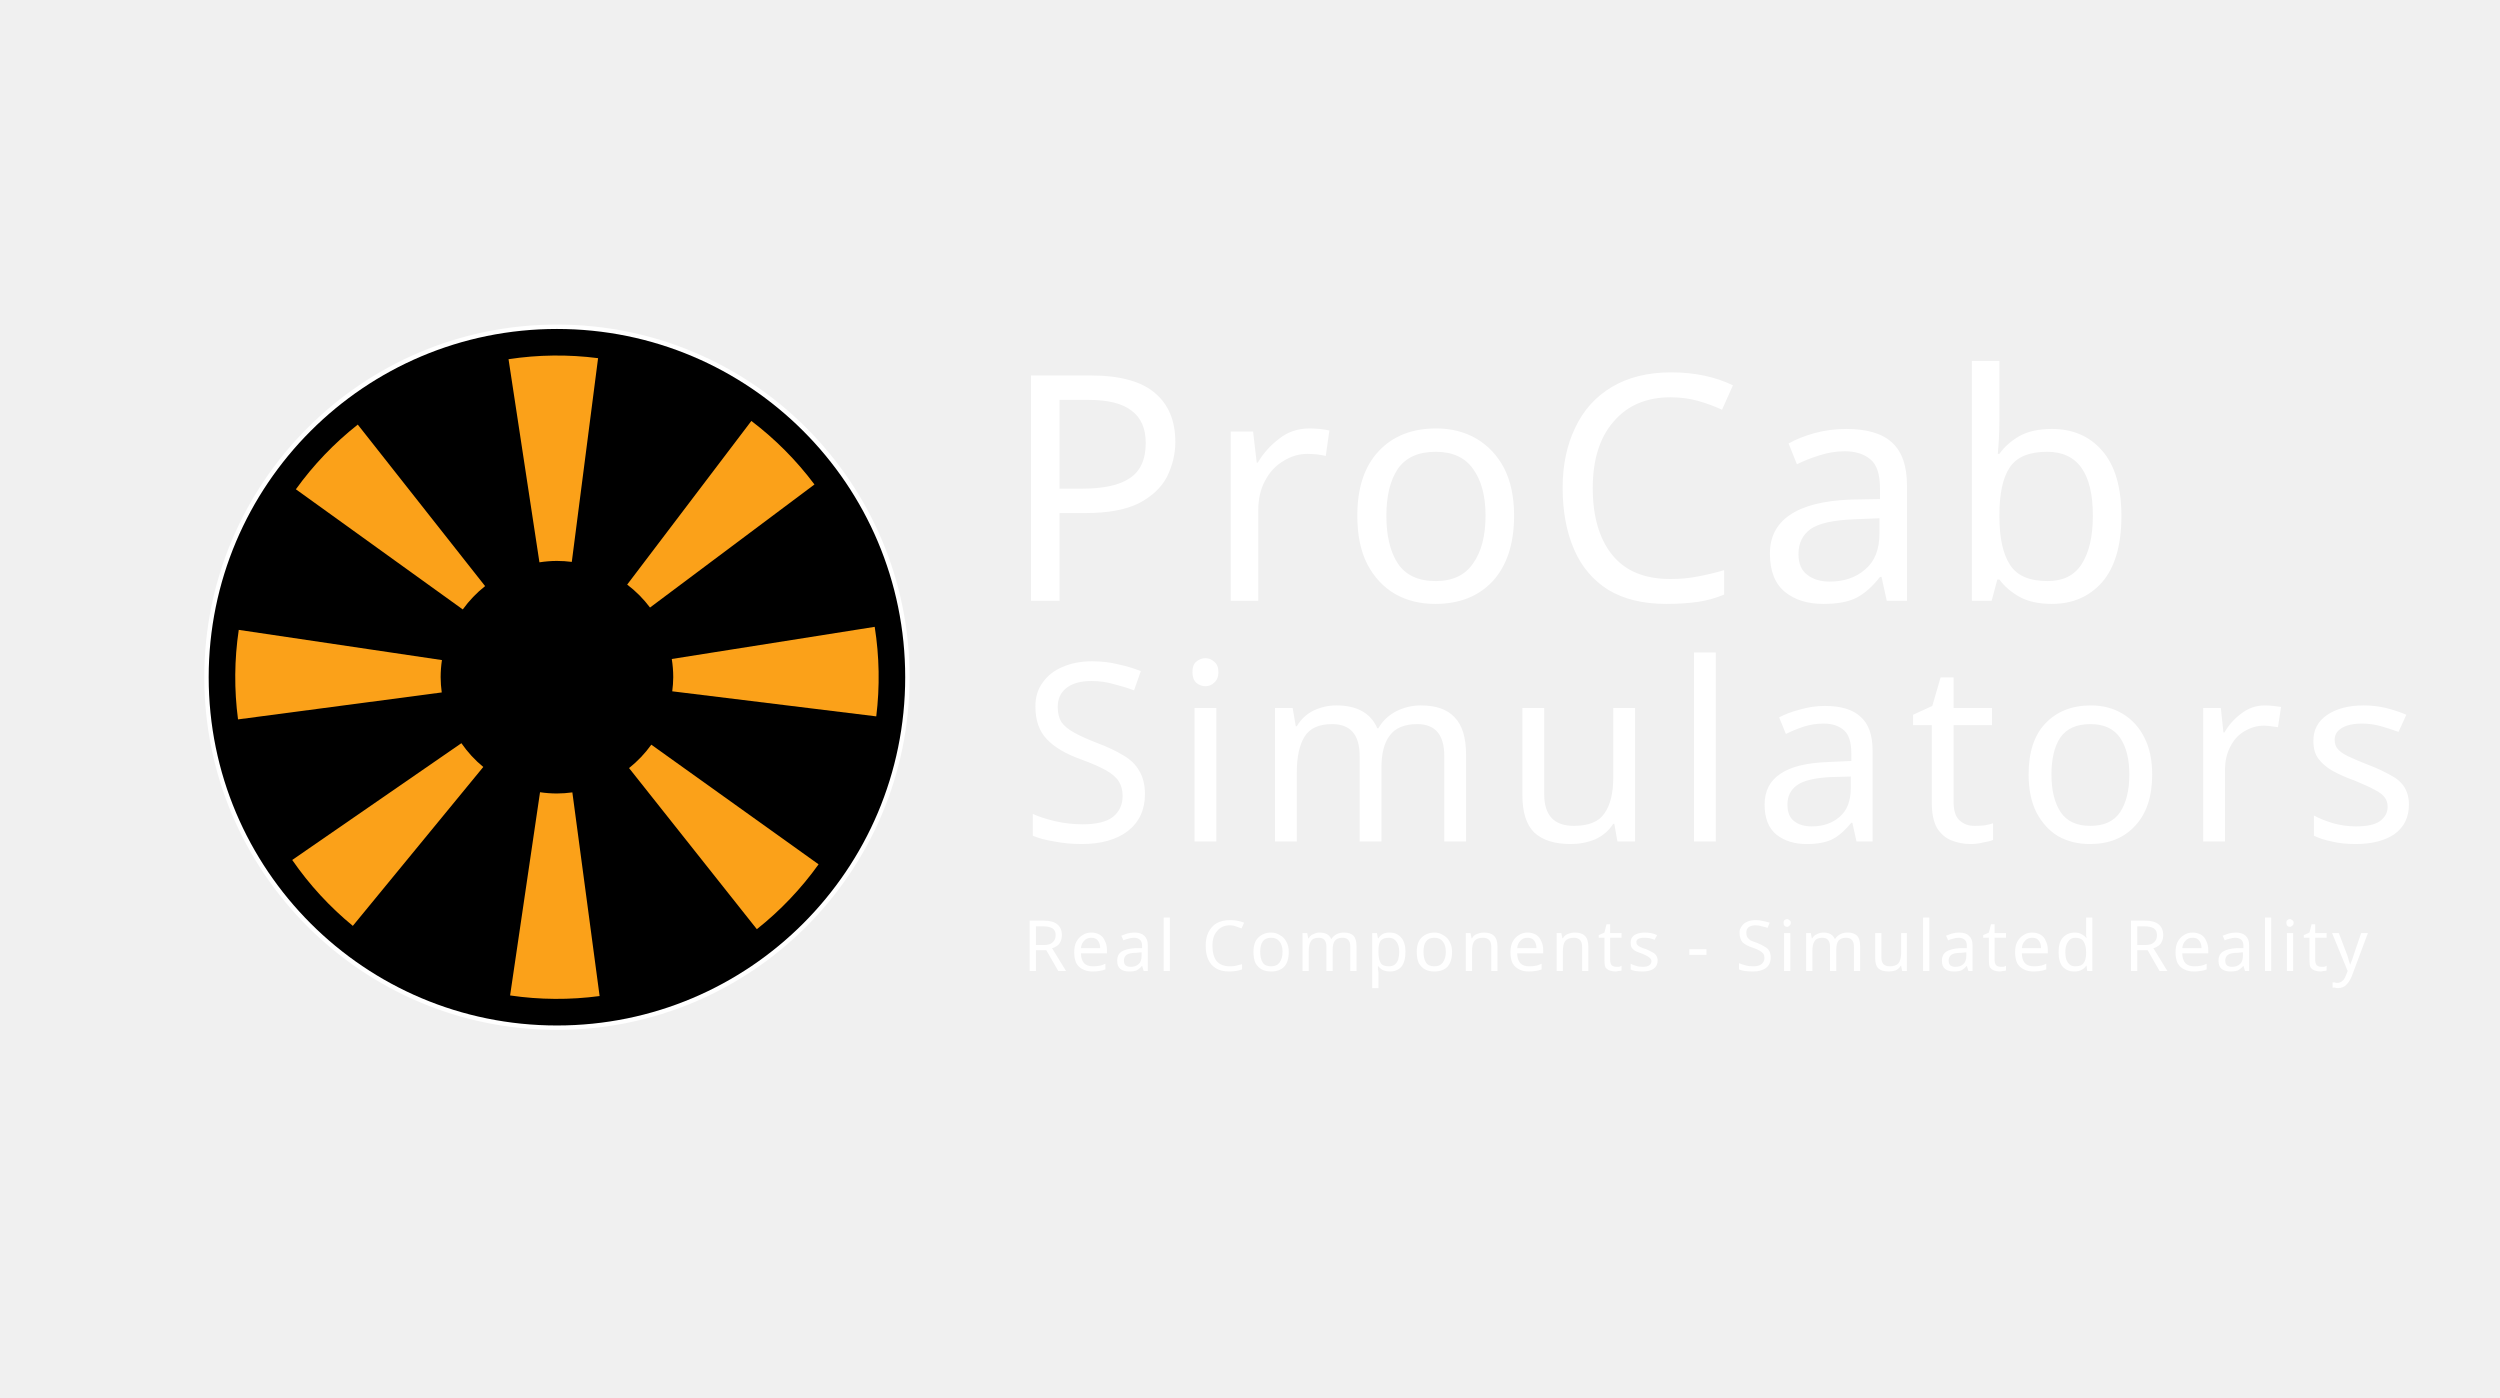
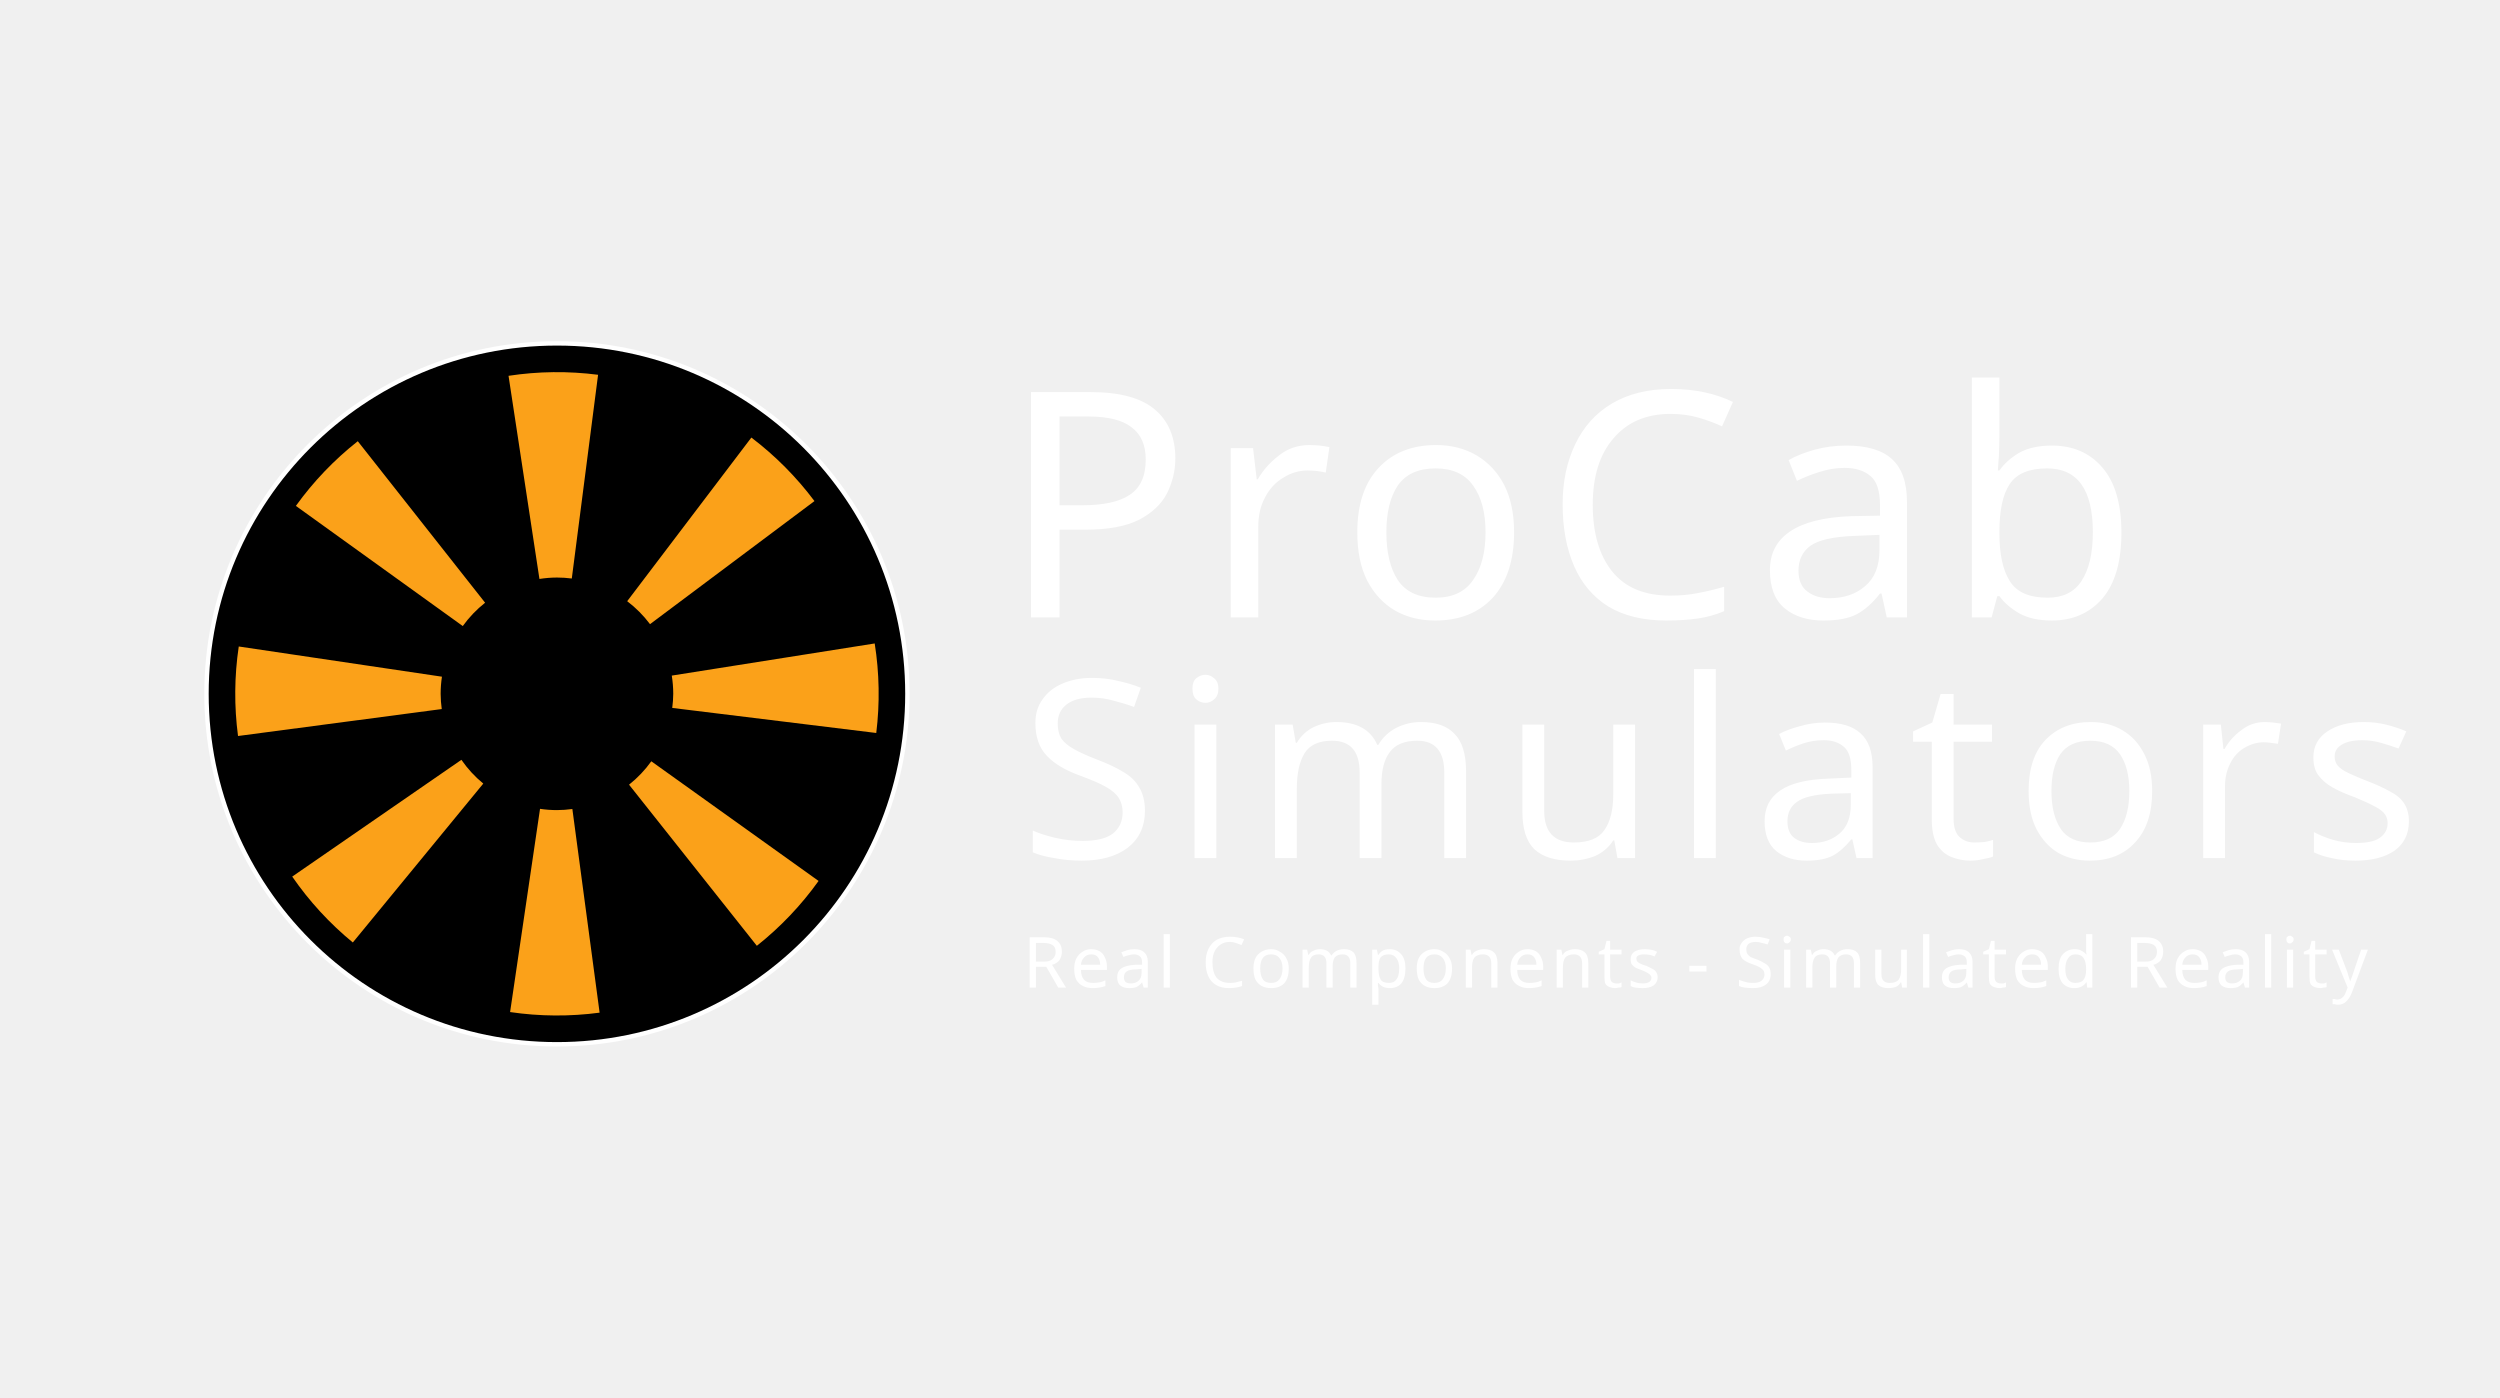
- <svg xmlns="http://www.w3.org/2000/svg" width="75.238mm" height="42.063mm" viewBox="0 0 75.238 42.063" version="1.1" id="svg1" xml:space="preserve">
+ <svg xmlns="http://www.w3.org/2000/svg" width="75.238mm" height="42.063mm" viewBox="0 9.5 75.238 22.063" version="1.1" id="svg1" xml:space="preserve">
  <g id="layer1" transform="translate(-5.112675,-17.77817)">
    <g id="g12" transform="translate(0,-0.1566453)">
      <circle style="fill:#000000;fill-opacity:1;stroke:#ffffff;stroke-width:0.264;stroke-linecap:round;stroke-linejoin:round;stroke-miterlimit:3.4;stroke-dasharray:none;stroke-opacity:1;paint-order:stroke fill markers" id="path1" cx="21.874" cy="38.316" r="10.481" />
      <path id="circle1" style="fill:#fba119;fill-opacity:1;stroke:none;stroke-width:0.264;stroke-linecap:round;stroke-linejoin:round;stroke-miterlimit:3.4;stroke-dasharray:none;stroke-opacity:1;paint-order:stroke fill markers" d="m 21.763,28.635 a 9.681,9.681 0 0 0 -1.346,0.11 l 0.93,6.113 a 3.5,3.5 0 0 1 0.527,-0.042 3.5,3.5 0 0 1 0.447,0.029 l 0.791,-6.131 a 9.681,9.681 0 0 0 -1.348,-0.079 z m 5.962,1.968 -3.737,4.925 a 3.5,3.5 0 0 1 0.687,0.691 l 4.949,-3.704 A 9.681,9.681 0 0 0 27.725,30.603 Z m -11.845,0.11 a 9.681,9.681 0 0 0 -1.863,1.947 l 5.023,3.616 a 3.5,3.5 0 0 1 0.672,-0.702 z m 15.556,6.087 -6.106,0.967 a 3.5,3.5 0 0 1 0.044,0.548 3.5,3.5 0 0 1 -0.03,0.425 l 6.14,0.754 a 9.681,9.681 0 0 0 -0.047,-2.694 z m -19.138,0.091 a 9.681,9.681 0 0 0 -0.022,2.694 l 6.131,-0.811 a 3.5,3.5 0 0 1 -0.033,-0.459 3.5,3.5 0 0 1 0.039,-0.515 z m 6.701,3.41 -5.092,3.515 a 9.681,9.681 0 0 0 1.824,1.983 l 3.926,-4.782 A 3.5,3.5 0 0 1 18.999,40.302 Z m 5.715,0.045 a 3.5,3.5 0 0 1 -0.67,0.704 l 3.846,4.849 a 9.681,9.681 0 0 0 1.858,-1.952 z m -3.349,1.431 -0.901,6.116 a 9.681,9.681 0 0 0 2.694,0.018 l -0.82,-6.129 a 3.5,3.5 0 0 1 -0.465,0.033 3.5,3.5 0 0 1 -0.508,-0.038 z" />
    </g>
    <g id="g11">
      <text xml:space="preserve" style="font-style:normal;font-variant:normal;font-weight:normal;font-stretch:normal;font-size:9.505px;line-height:0.9;font-family:'Segoe UI';-inkscape-font-specification:'Segoe UI';letter-spacing:0.37px;word-spacing:0.446px;fill:#ffffff;fill-opacity:1;stroke:none;stroke-width:0.445;stroke-linecap:round;stroke-linejoin:round;stroke-miterlimit:3.4;stroke-dasharray:none;stroke-opacity:1;paint-order:stroke fill markers" x="35.219" y="35.86" id="text8">
        <tspan id="tspan8" style="font-style:normal;font-variant:normal;font-weight:normal;font-stretch:normal;font-family:'Segoe UI';-inkscape-font-specification:'Segoe UI';letter-spacing:0.37px;stroke-width:0.445" x="35.219" y="35.86">ProCab</tspan>
        <tspan style="font-style:normal;font-variant:normal;font-weight:normal;font-stretch:normal;font-family:'Segoe UI';-inkscape-font-specification:'Segoe UI';letter-spacing:0.37px;stroke-width:0.445" x="35.219" y="44.414" id="tspan9" />
      </text>
      <text xml:space="preserve" style="font-style:normal;font-variant:normal;font-weight:normal;font-stretch:normal;font-size:7.485px;line-height:0.9;font-family:'Segoe UI';-inkscape-font-specification:'Segoe UI';letter-spacing:0.491px;word-spacing:0.351px;fill:#ffffff;fill-opacity:1;stroke:none;stroke-width:0.35;stroke-linecap:round;stroke-linejoin:round;stroke-miterlimit:3.4;stroke-dasharray:none;stroke-opacity:1;paint-order:stroke fill markers" x="35.822" y="43.101" id="text10">
        <tspan id="tspan10" style="stroke-width:0.35" x="35.822" y="43.101">Simulators</tspan>
      </text>
      <text xml:space="preserve" style="font-style:normal;font-variant:normal;font-weight:normal;font-stretch:normal;font-size:2.117px;line-height:0.9;font-family:'Segoe UI';-inkscape-font-specification:'Segoe UI';letter-spacing:0.116px;word-spacing:0.265px;fill:#ffffff;fill-opacity:1;stroke:none;stroke-width:0.264;stroke-linecap:round;stroke-linejoin:round;stroke-miterlimit:3.4;stroke-dasharray:none;stroke-opacity:1;paint-order:stroke fill markers" x="35.898" y="46.997" id="text11">
        <tspan id="tspan11" style="font-size:2.117px;letter-spacing:0.116px;stroke-width:0.264" x="35.898" y="46.997">Real Components - Simulated Reality</tspan>
      </text>
    </g>
  </g>
</svg>
